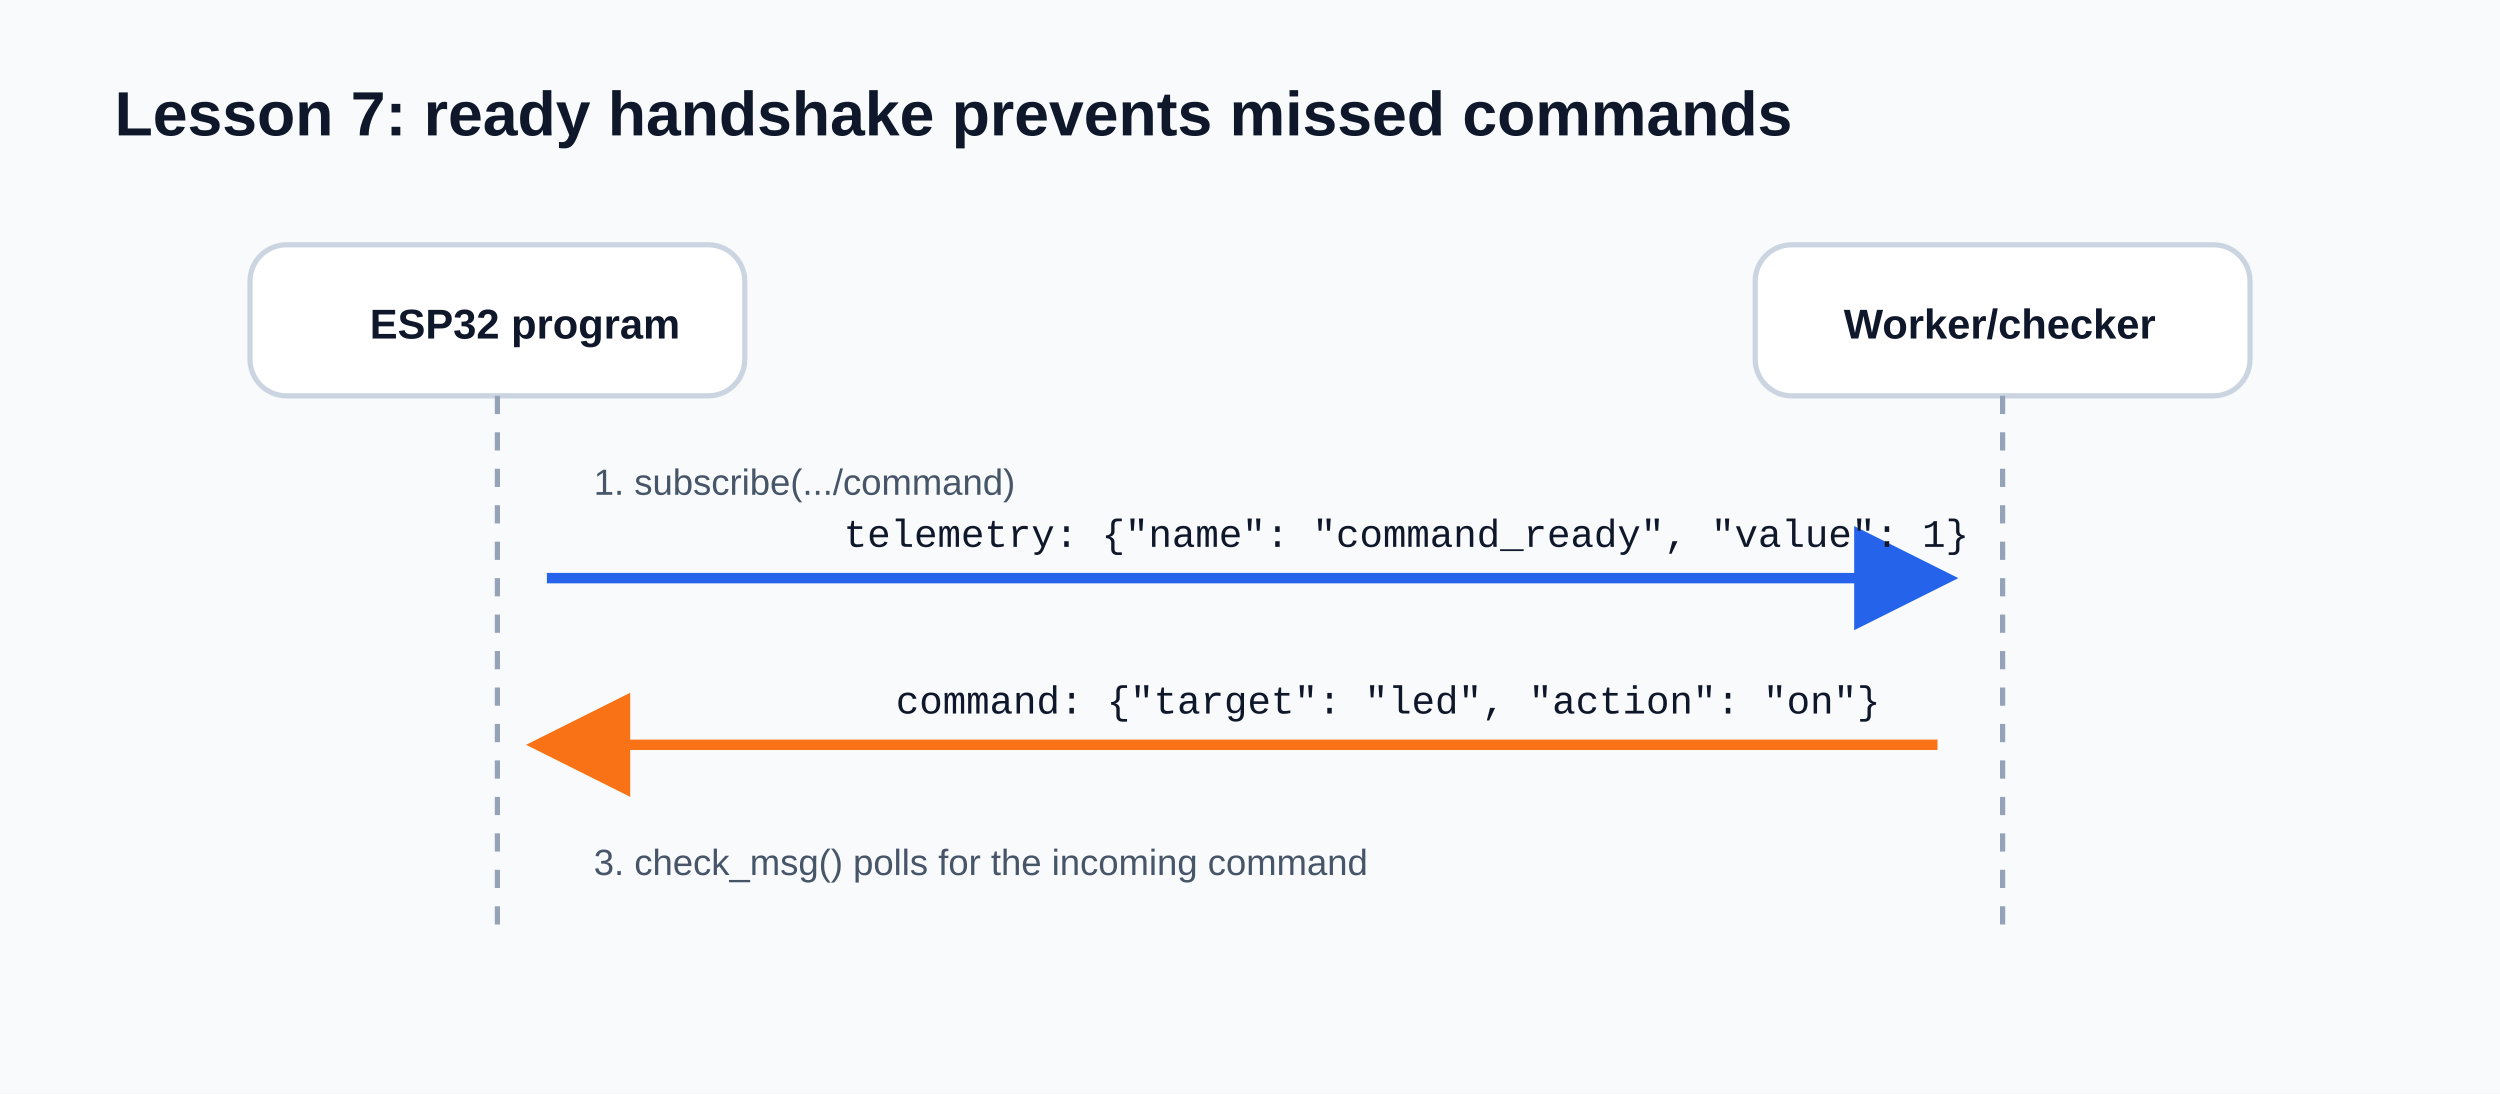
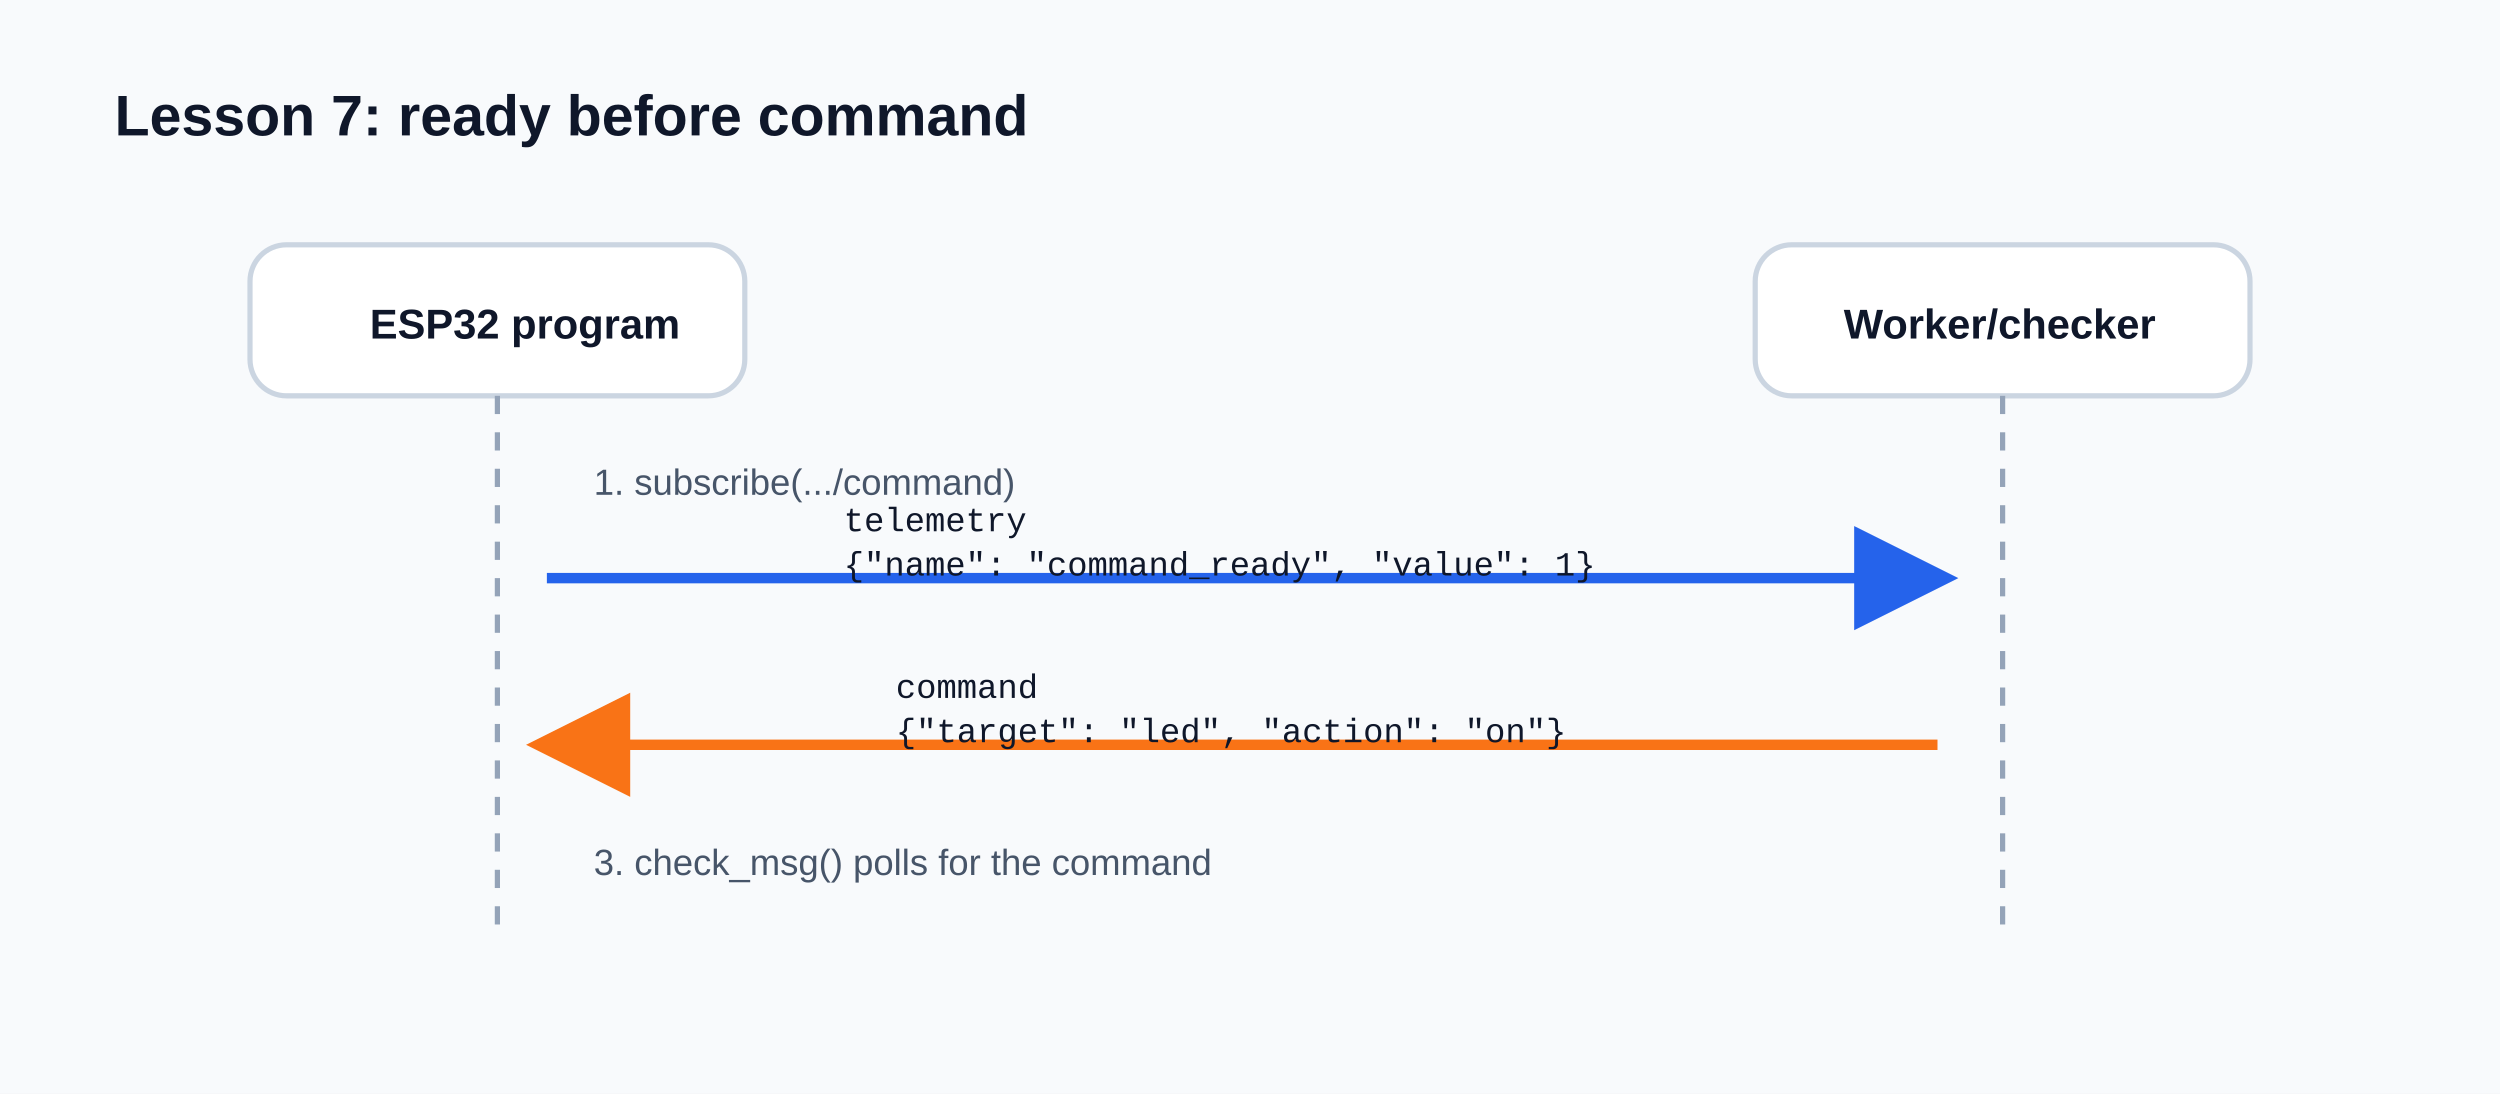
<svg xmlns="http://www.w3.org/2000/svg" viewBox="0 0 960 420" role="img" aria-labelledby="title desc">
  <defs>
    <marker id="arrow-blue" markerWidth="10" markerHeight="10" refX="8" refY="5" orient="auto">
      <path d="M0,0 L10,5 L0,10 Z" fill="#2563eb" />
    </marker>
    <marker id="arrow-orange" markerWidth="10" markerHeight="10" refX="8" refY="5" orient="auto">
      <path d="M0,0 L10,5 L0,10 Z" fill="#f97316" />
    </marker>
    <style>
      .bg { fill: #f8fafc; }
      .actor { fill: #ffffff; stroke: #cbd5e1; stroke-width: 2; rx: 14; }
      .life { stroke: #94a3b8; stroke-width: 2; stroke-dasharray: 7 7; }
      .blue { stroke: #2563eb; stroke-width: 4; marker-end: url(#arrow-blue); fill: none; }
      .orange { stroke: #f97316; stroke-width: 4; marker-end: url(#arrow-orange); fill: none; }
      text { font-family: Arial, sans-serif; fill: #0f172a; font-size: 18px; }
      .small { font-size: 14px; fill: #475569; }
      .label { font-size: 16px; font-weight: 700; }
-       .head { font-size: 24px; font-weight: 700; }
-       .code { font-family: "Courier New", monospace; font-size: 15px; }
+       .head { font-size: 22px; font-weight: 700; }
+       .code { font-family: "Courier New", monospace; font-size: 13px; }
    </style>
  </defs>
  <rect class="bg" width="960" height="420" />
-   <text class="head" x="44" y="52">Lesson 7: ready handshake prevents missed commands</text>
+   <text class="head" x="44" y="52">Lesson 7: ready before command</text>
  <rect class="actor" x="96" y="94" width="190" height="58" />
  <text class="label" x="142" y="130">ESP32 program</text>
  <rect class="actor" x="674" y="94" width="190" height="58" />
  <text class="label" x="708" y="130">Worker/checker</text>
  <line class="life" x1="191" y1="152" x2="191" y2="360" />
  <line class="life" x1="769" y1="152" x2="769" y2="360" />
  <text class="small" x="228" y="190">1. subscribe(.../command)</text>
  <path class="blue" d="M210 222 H744" />
-   <text class="code" x="324" y="210">telemetry: {"name": "command_ready", "value": 1}</text>
+   <text class="code" x="324" y="204">telemetry</text>
+   <text class="code" x="324" y="221">{"name": "command_ready", "value": 1}</text>
  <path class="orange" d="M744 286 H210" />
-   <text class="code" x="344" y="274">command: {"target": "led", "action": "on"}</text>
-   <text class="small" x="228" y="336">3. check_msg() polls for the incoming command</text>
+   <text class="code" x="344" y="268">command</text>
+   <text class="code" x="344" y="285">{"target": "led", "action": "on"}</text>
+   <text class="small" x="228" y="336">3. check_msg() polls for the command</text>
</svg>
